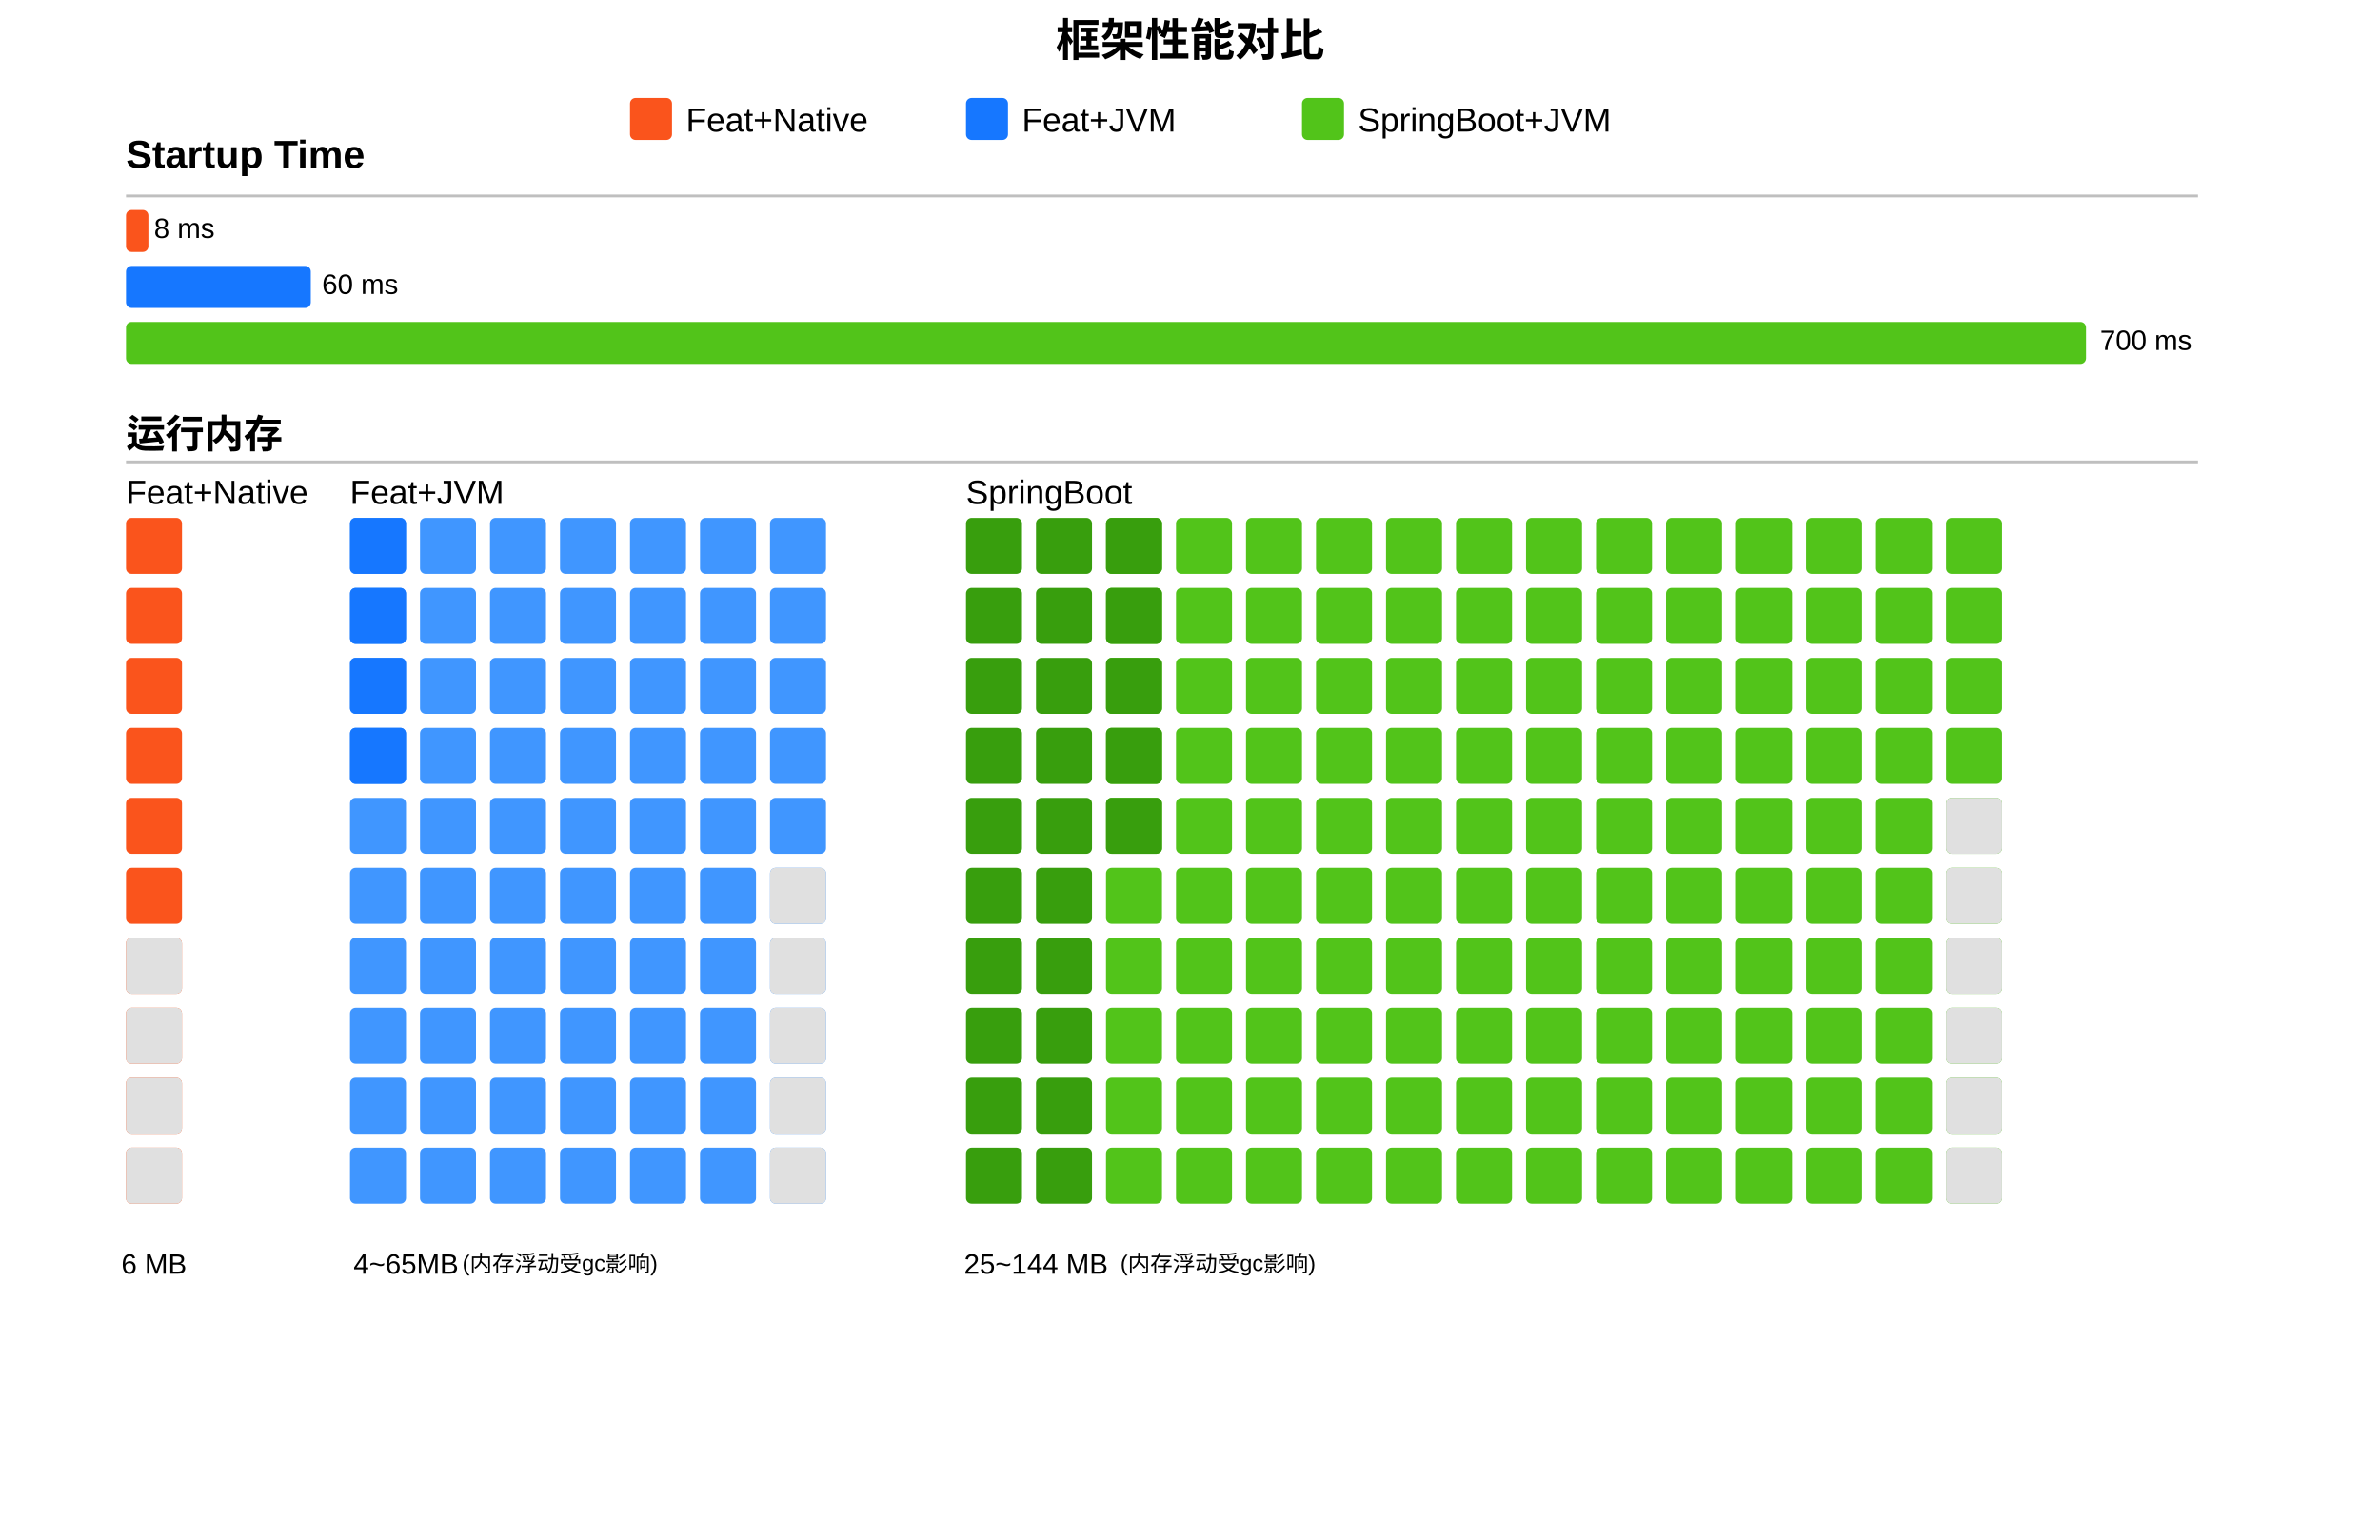
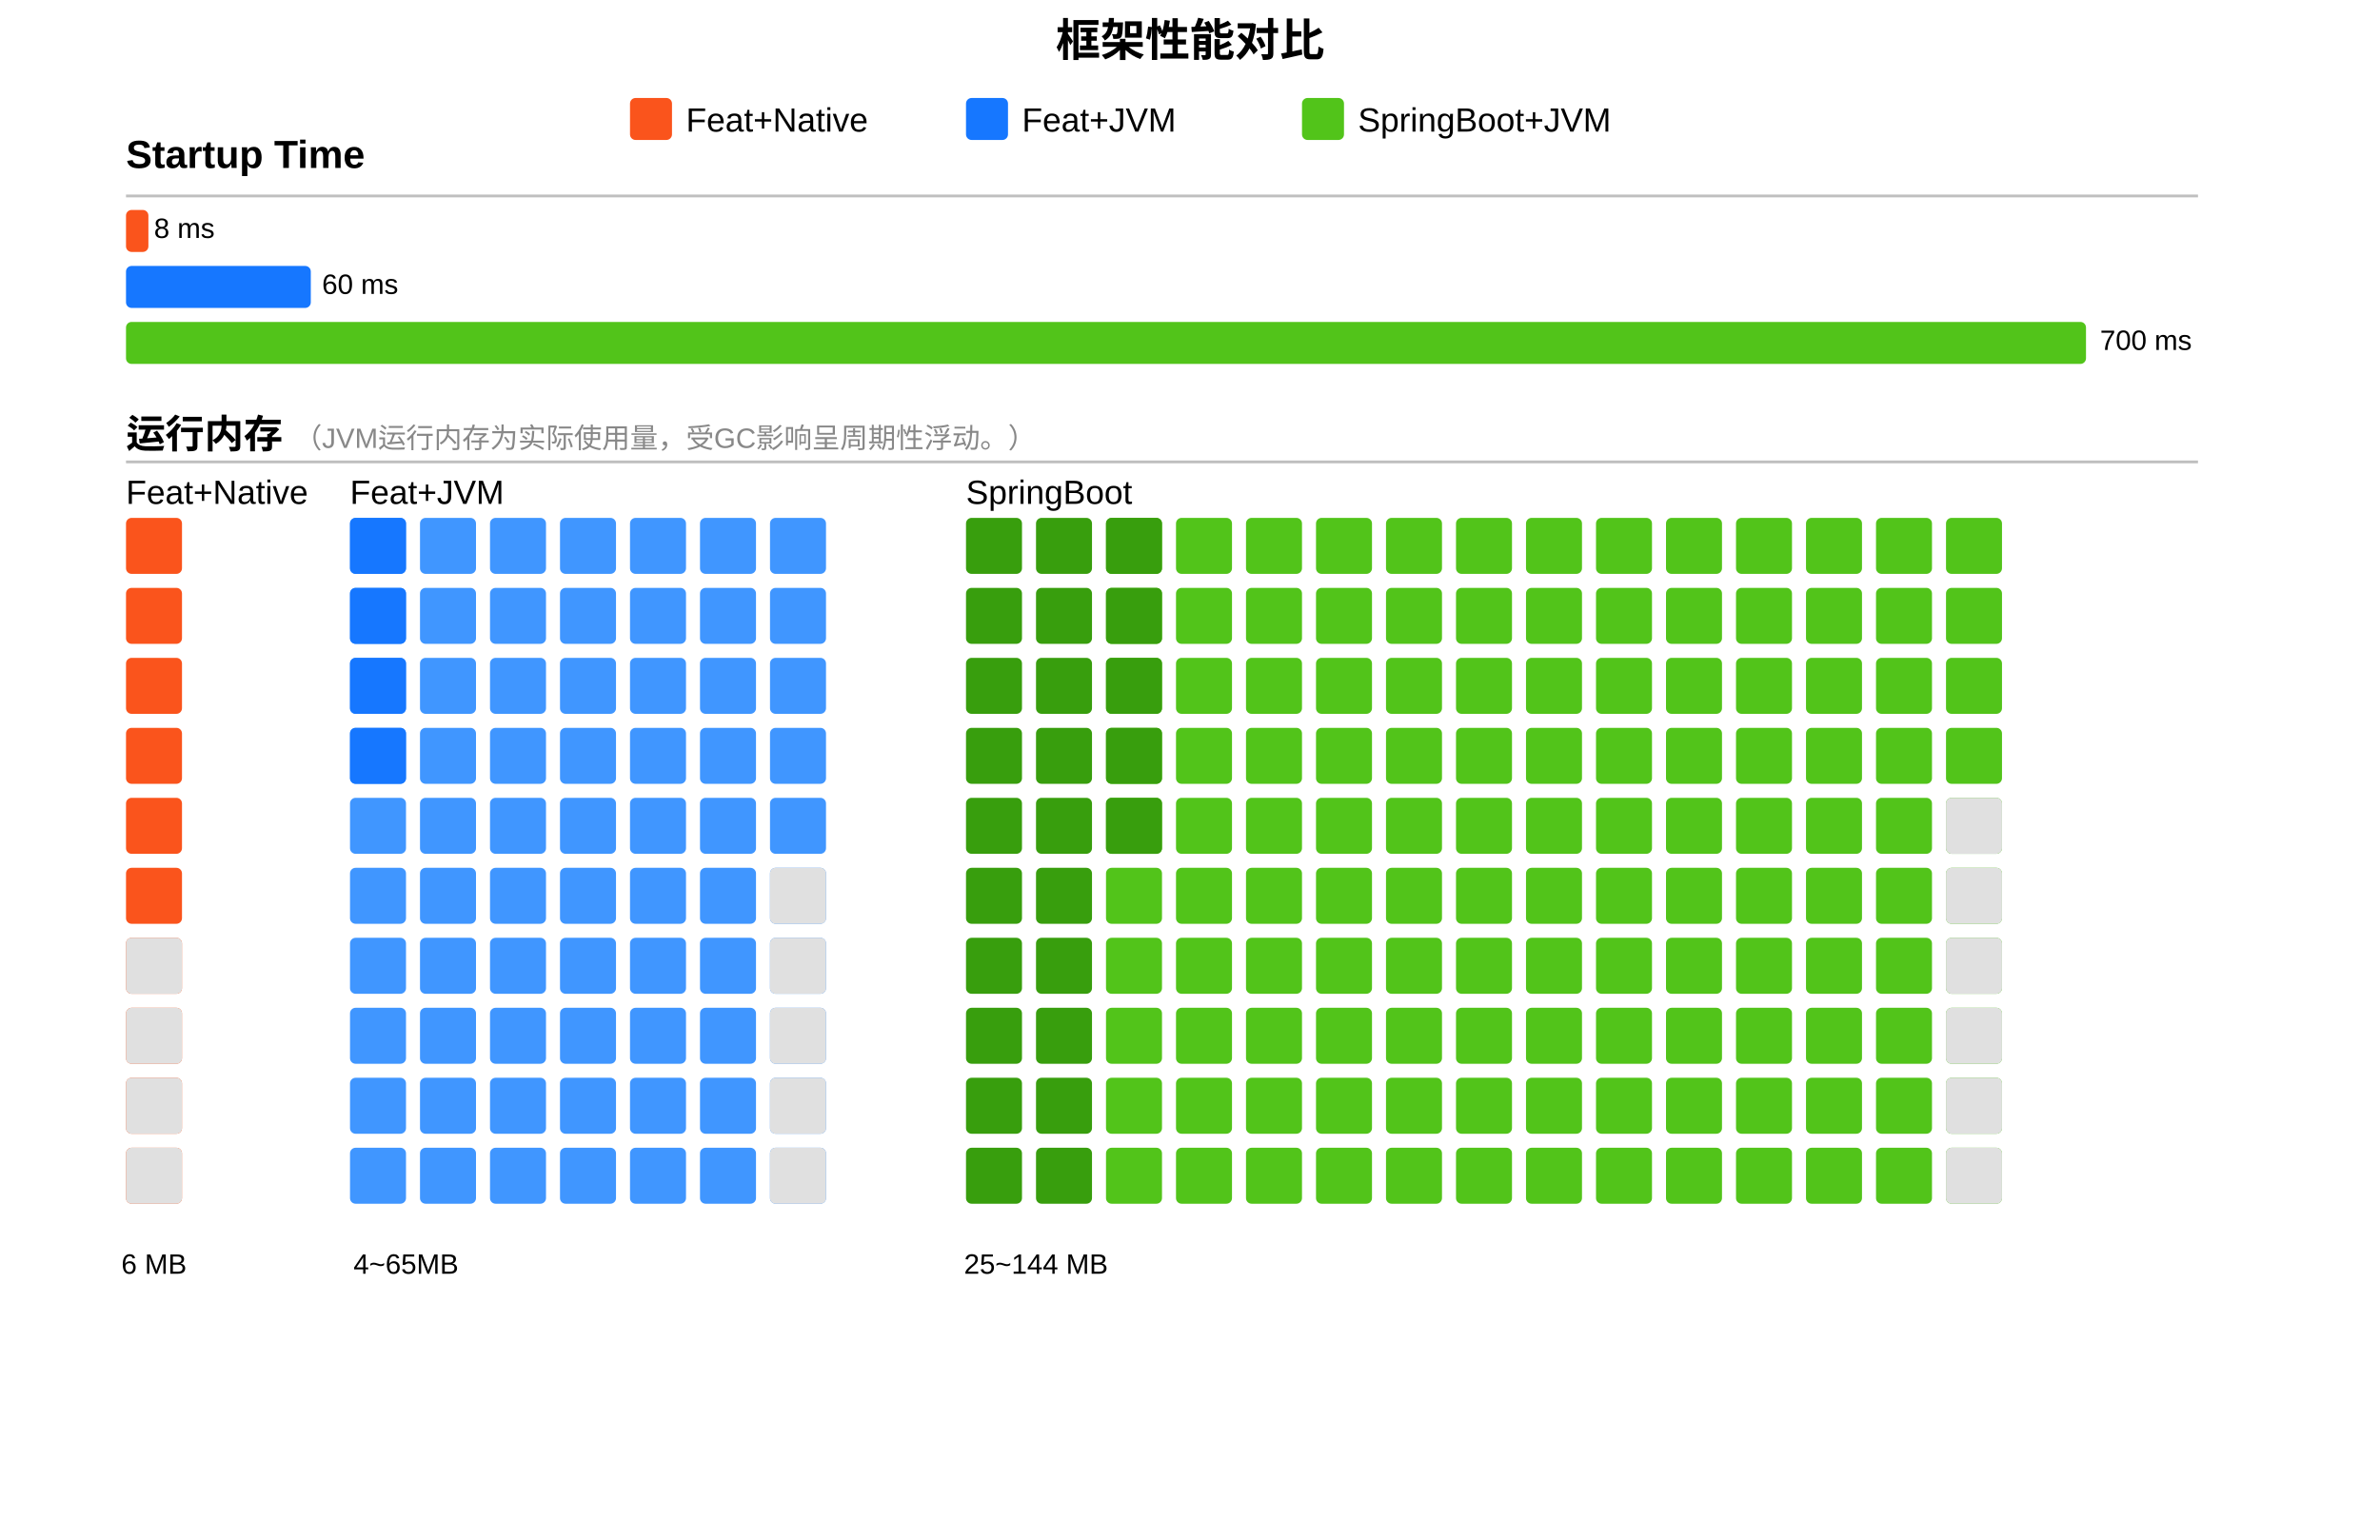
<svg xmlns="http://www.w3.org/2000/svg" width="850" height="550" viewBox="0 0 800 550" style="font-family:Arial">
  <text x="400" y="20" font-size="16" font-weight="bold" text-anchor="middle">框架性能对比</text>
  <g transform="translate(200 35)">
    <rect x="0" y="0" width="15" height="15" fill="#fa541c" rx="2" />
    <text x="20" y="12" font-size="12">Feat+Native</text>
    <rect x="120" y="0" width="15" height="15" fill="#1677ff" rx="2" />
    <text x="140" y="12" font-size="12">Feat+JVM</text>
    <rect x="240" y="0" width="15" height="15" fill="#52c41a" rx="2" />
    <text x="260" y="12" font-size="12">SpringBoot+JVM</text>
  </g>
  <g transform="translate(10 60)">
    <text x="10" y="0" font-size="14" font-weight="bold">Startup Time</text>
    <line x1="10" y1="10" x2="750" y2="10" stroke="#bfbfbf" stroke-width="1" />
    <rect x="10" y="15" width="8" height="15" fill="#fa541c" rx="2">
      <animate attributeName="width" from="0" to="8" dur="0.8s" fill="freeze" />
    </rect>
    <text x="20" y="25" font-size="10" fill="#000">8 ms</text>
    <rect x="10" y="35" width="66" height="15" fill="#1677ff" rx="2">
      <animate attributeName="width" from="0" to="66" dur="0.8s" begin="0.2s" fill="freeze" />
    </rect>
    <text x="80" y="45" font-size="10" fill="#000">60 ms</text>
    <rect x="10" y="55" width="700" height="15" fill="#52c41a" rx="2">
      <animate attributeName="width" from="0" to="700" dur="0.8s" begin="0.4s" fill="freeze" />
    </rect>
    <text x="715" y="65" font-size="10" fill="#000">700 ms</text>
  </g>
  <text x="20" y="160" font-size="14" font-weight="bold">运行内存</text>
+   <text x="80" y="160" font-size="10" fill="#888888">（JVM运行内存为实际使用量，受GC影响呈周期性浮动。）</text>
  <line x1="20" y1="165" x2="760" y2="165" stroke="#bfbfbf" stroke-width="1" />
  <symbol id="column-template">
    <rect x="0" y="0" width="20" height="20" fill="currentColor" rx="2">
        </rect>
    <rect x="0" y="25" width="20" height="20" fill="currentColor" rx="2">
        </rect>
    <rect x="0" y="50" width="20" height="20" fill="currentColor" rx="2">
        </rect>
    <rect x="0" y="75" width="20" height="20" fill="currentColor" rx="2">
        </rect>
    <rect x="0" y="100" width="20" height="20" fill="currentColor" rx="2">
        </rect>
    <rect x="0" y="125" width="20" height="20" fill="currentColor" rx="2">
        </rect>
    <rect x="0" y="150" width="20" height="20" fill="currentColor" rx="2">
        </rect>
    <rect x="0" y="175" width="20" height="20" fill="currentColor" rx="2">
        </rect>
    <rect x="0" y="200" width="20" height="20" fill="currentColor" rx="2">
        </rect>
    <rect x="0" y="225" width="20" height="20" fill="currentColor" rx="2">
        </rect>
  </symbol>
  <g transform="translate(20 185)">
    <text x="0" y="-5" font-size="12">Feat+Native</text>
    <use href="#column-template" x="0" y="0" style="color: #fa541c;" />
    <rect x="0" y="150" width="20" height="20" fill="#e0e0e0" rx="2">
        </rect>
    <rect x="0" y="175" width="20" height="20" fill="#e0e0e0" rx="2">
        </rect>
    <rect x="0" y="200" width="20" height="20" fill="#e0e0e0" rx="2">
        </rect>
    <rect x="0" y="225" width="20" height="20" fill="#e0e0e0" rx="2">
        </rect>
    <text x="10" y="270" font-size="10" text-anchor="middle">6 MB</text>
  </g>
  <g transform="translate(100 185)">
    <text x="0" y="-5" font-size="12">Feat+JVM</text>
    <use href="#column-template" x="0" y="0" style="color: #4096ff;" />
    <rect x="0" y="0" width="20" height="20" fill="#1677ff" rx="2">
        </rect>
    <rect x="0" y="25" width="20" height="20" fill="#1677ff" rx="2">
        </rect>
    <rect x="0" y="50" width="20" height="20" fill="#1677ff" rx="2">
        </rect>
    <rect x="0" y="75" width="20" height="20" fill="#1677ff" rx="2">
        </rect>
    <use href="#column-template" x="25" y="0" style="color: #4096ff;" />
    <use href="#column-template" x="50" y="0" style="color: #4096ff;" />
    <use href="#column-template" x="75" y="0" style="color: #4096ff;" />
    <use href="#column-template" x="100" y="0" style="color: #4096ff;" />
    <use href="#column-template" x="125" y="0" style="color: #4096ff;" />
    <use href="#column-template" x="150" y="0" style="color: #4096ff;" />
    <rect x="150" y="125" width="20" height="20" fill="#e0e0e0" rx="2">
        </rect>
    <rect x="150" y="150" width="20" height="20" fill="#e0e0e0" rx="2">
        </rect>
    <rect x="150" y="175" width="20" height="20" fill="#e0e0e0" rx="2">
        </rect>
    <rect x="150" y="200" width="20" height="20" fill="#e0e0e0" rx="2">
        </rect>
    <rect x="150" y="225" width="20" height="20" fill="#e0e0e0" rx="2">
        </rect>
    <text x="20" y="270" font-size="10" text-anchor="middle">4~65MB</text>
-     <text x="75" y="269" font-size="8" text-anchor="middle">(内存浮动受gc影响)</text>
  </g>
  <g transform="translate(320 185)">
    <text x="0" y="-5" font-size="12">SpringBoot</text>
    <use href="#column-template" x="0" y="0" style="color: #389e0d;" />
    <use href="#column-template" x="25" y="0" style="color: #389e0d;" />
    <use href="#column-template" x="50" y="0" style="color: #52c41a;" />
    <rect x="50" y="0" width="20" height="20" fill="#389e0d" rx="2">
        </rect>
    <rect x="50" y="25" width="20" height="20" fill="#389e0d" rx="2">
        </rect>
    <rect x="50" y="50" width="20" height="20" fill="#389e0d" rx="2">
        </rect>
    <rect x="50" y="75" width="20" height="20" fill="#389e0d" rx="2">
        </rect>
    <rect x="50" y="100" width="20" height="20" fill="#389e0d" rx="2">
        </rect>
    <use href="#column-template" x="75" y="0" style="color: #52c41a;" />
    <use href="#column-template" x="100" y="0" style="color: #52c41a;" />
    <use href="#column-template" x="125" y="0" style="color: #52c41a;" />
    <use href="#column-template" x="150" y="0" style="color: #52c41a;" />
    <use href="#column-template" x="175" y="0" style="color: #52c41a;" />
    <use href="#column-template" x="200" y="0" style="color: #52c41a;" />
    <use href="#column-template" x="225" y="0" style="color: #52c41a;" />
    <use href="#column-template" x="250" y="0" style="color: #52c41a;" />
    <use href="#column-template" x="275" y="0" style="color: #52c41a;" />
    <use href="#column-template" x="300" y="0" style="color: #52c41a;" />
    <use href="#column-template" x="325" y="0" style="color: #52c41a;" />
    <use href="#column-template" x="350" y="0" style="color: #52c41a;" />
    <rect x="350" y="100" width="20" height="20" fill="#e0e0e0" rx="2">
        </rect>
    <rect x="350" y="125" width="20" height="20" fill="#e0e0e0" rx="2">
        </rect>
    <rect x="350" y="150" width="20" height="20" fill="#e0e0e0" rx="2">
        </rect>
    <rect x="350" y="175" width="20" height="20" fill="#e0e0e0" rx="2">
        </rect>
    <rect x="350" y="200" width="20" height="20" fill="#e0e0e0" rx="2">
        </rect>
    <rect x="350" y="225" width="20" height="20" fill="#e0e0e0" rx="2">
        </rect>
    <text x="25" y="270" font-size="10" text-anchor="middle">25~144 MB</text>
-     <text x="90" y="269" font-size="8" text-anchor="middle">(内存浮动受gc影响)</text>
  </g>
</svg>
